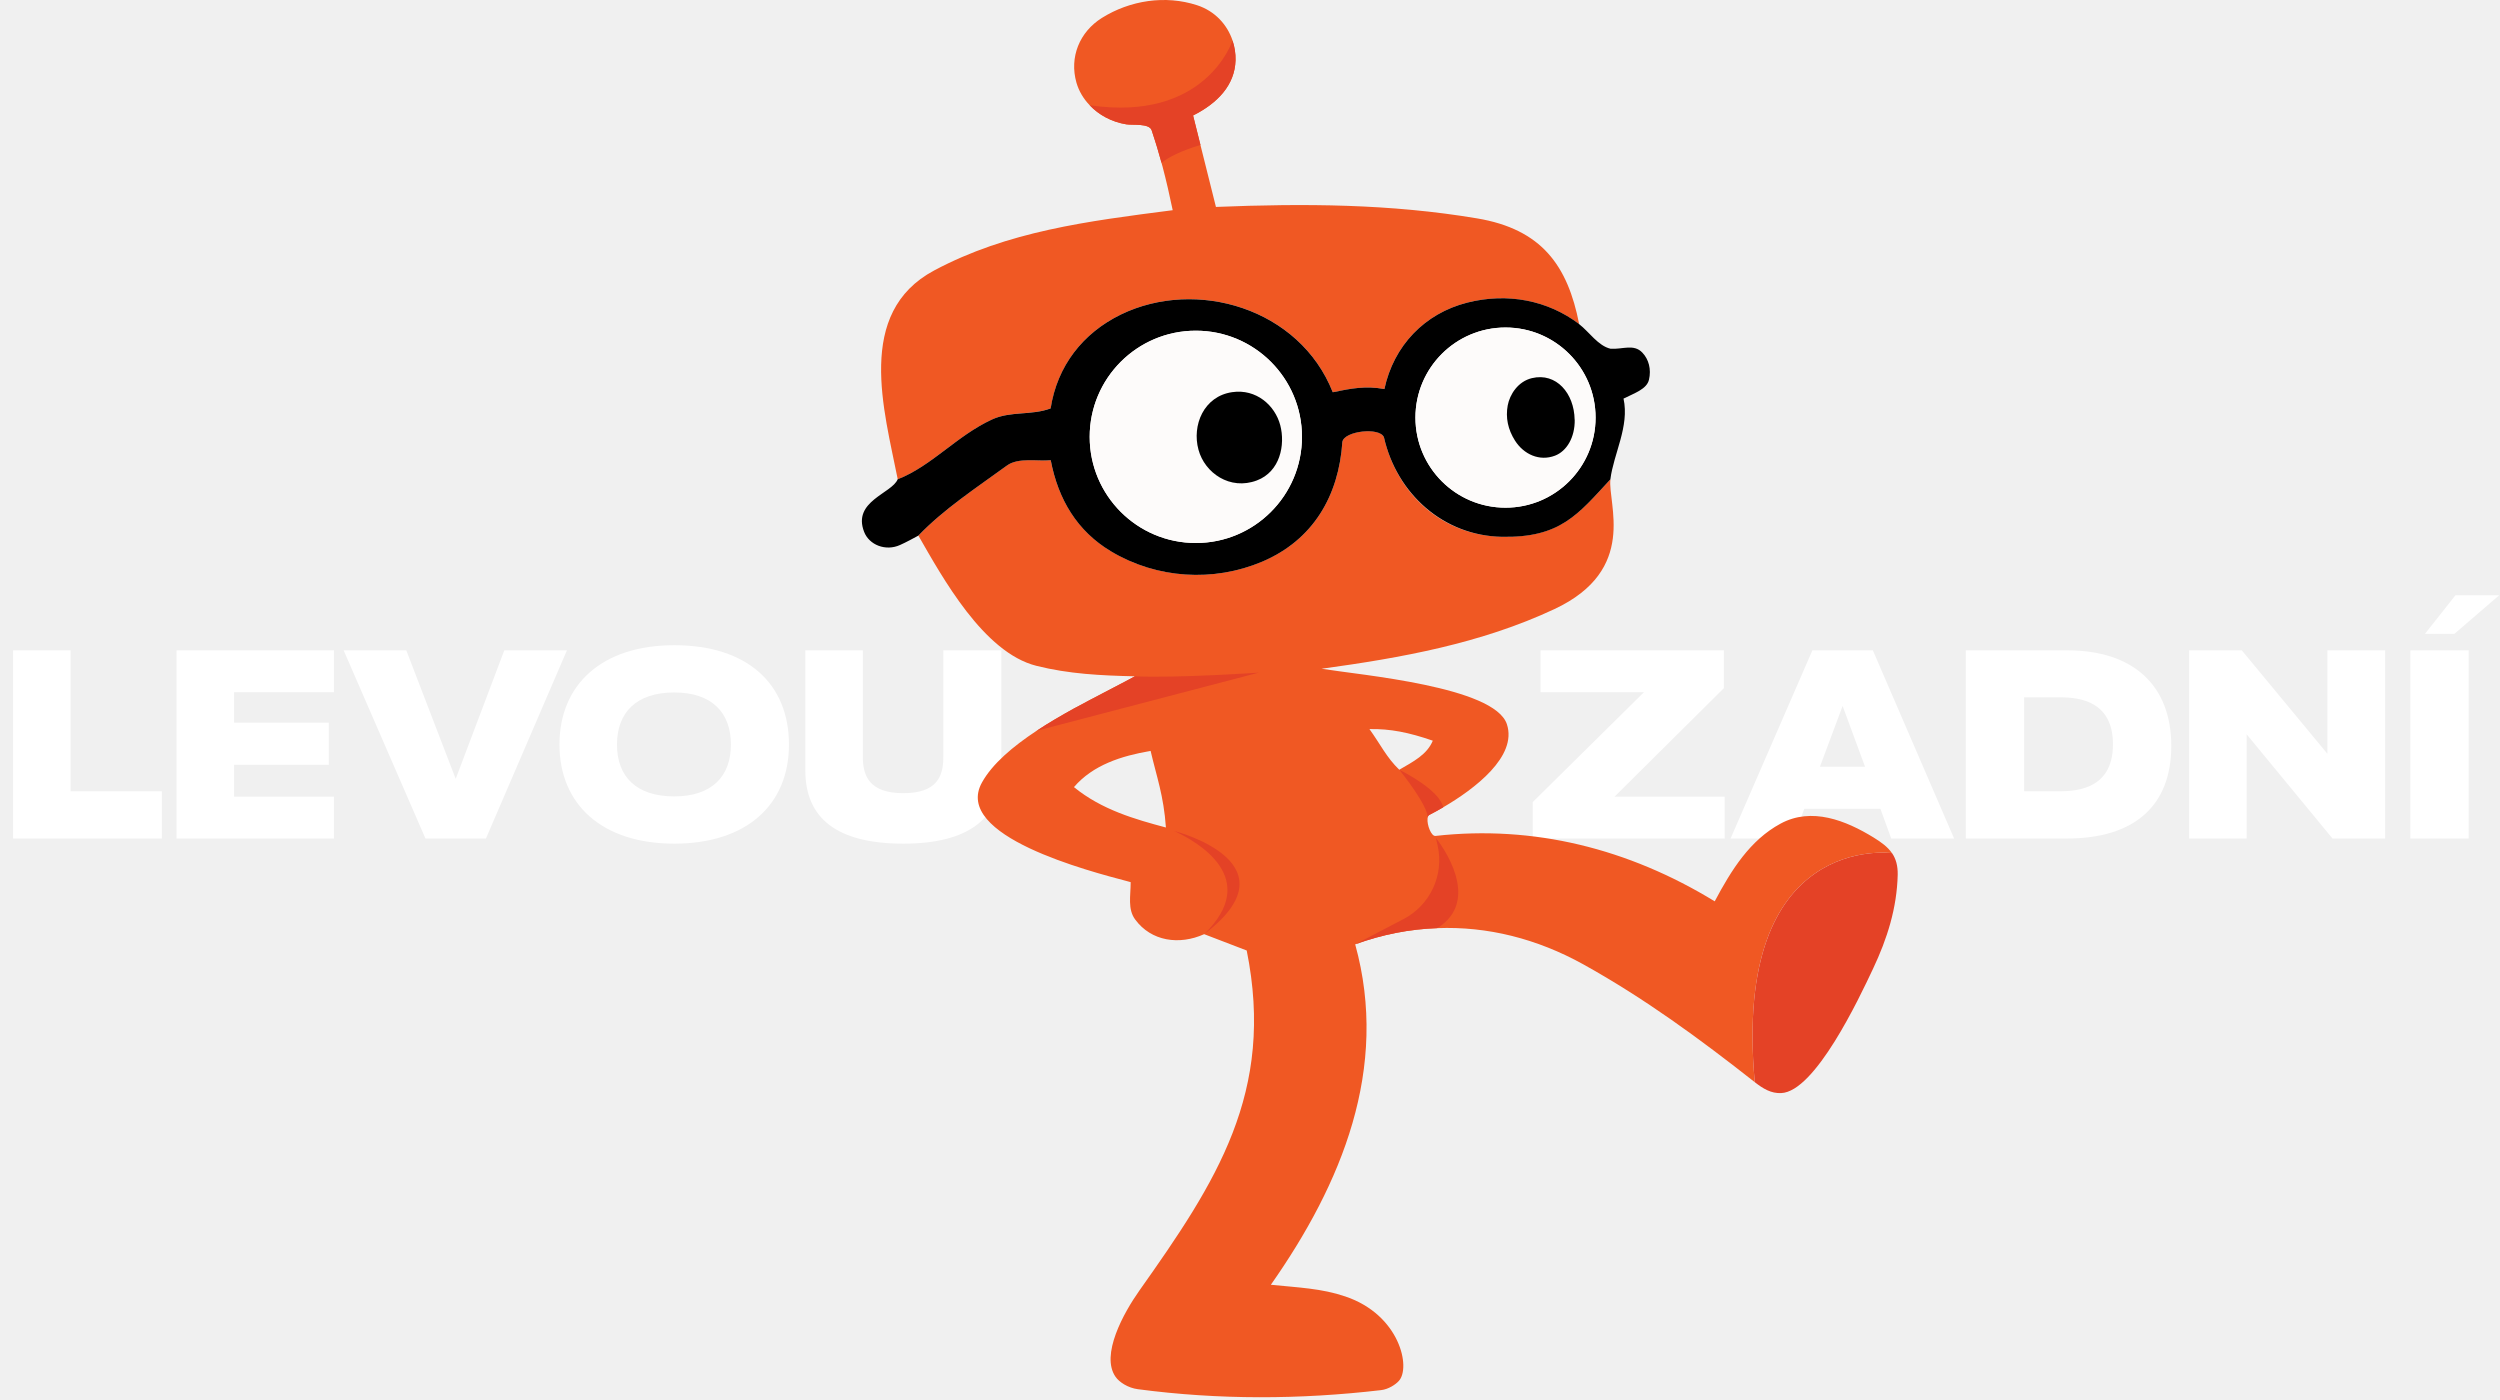
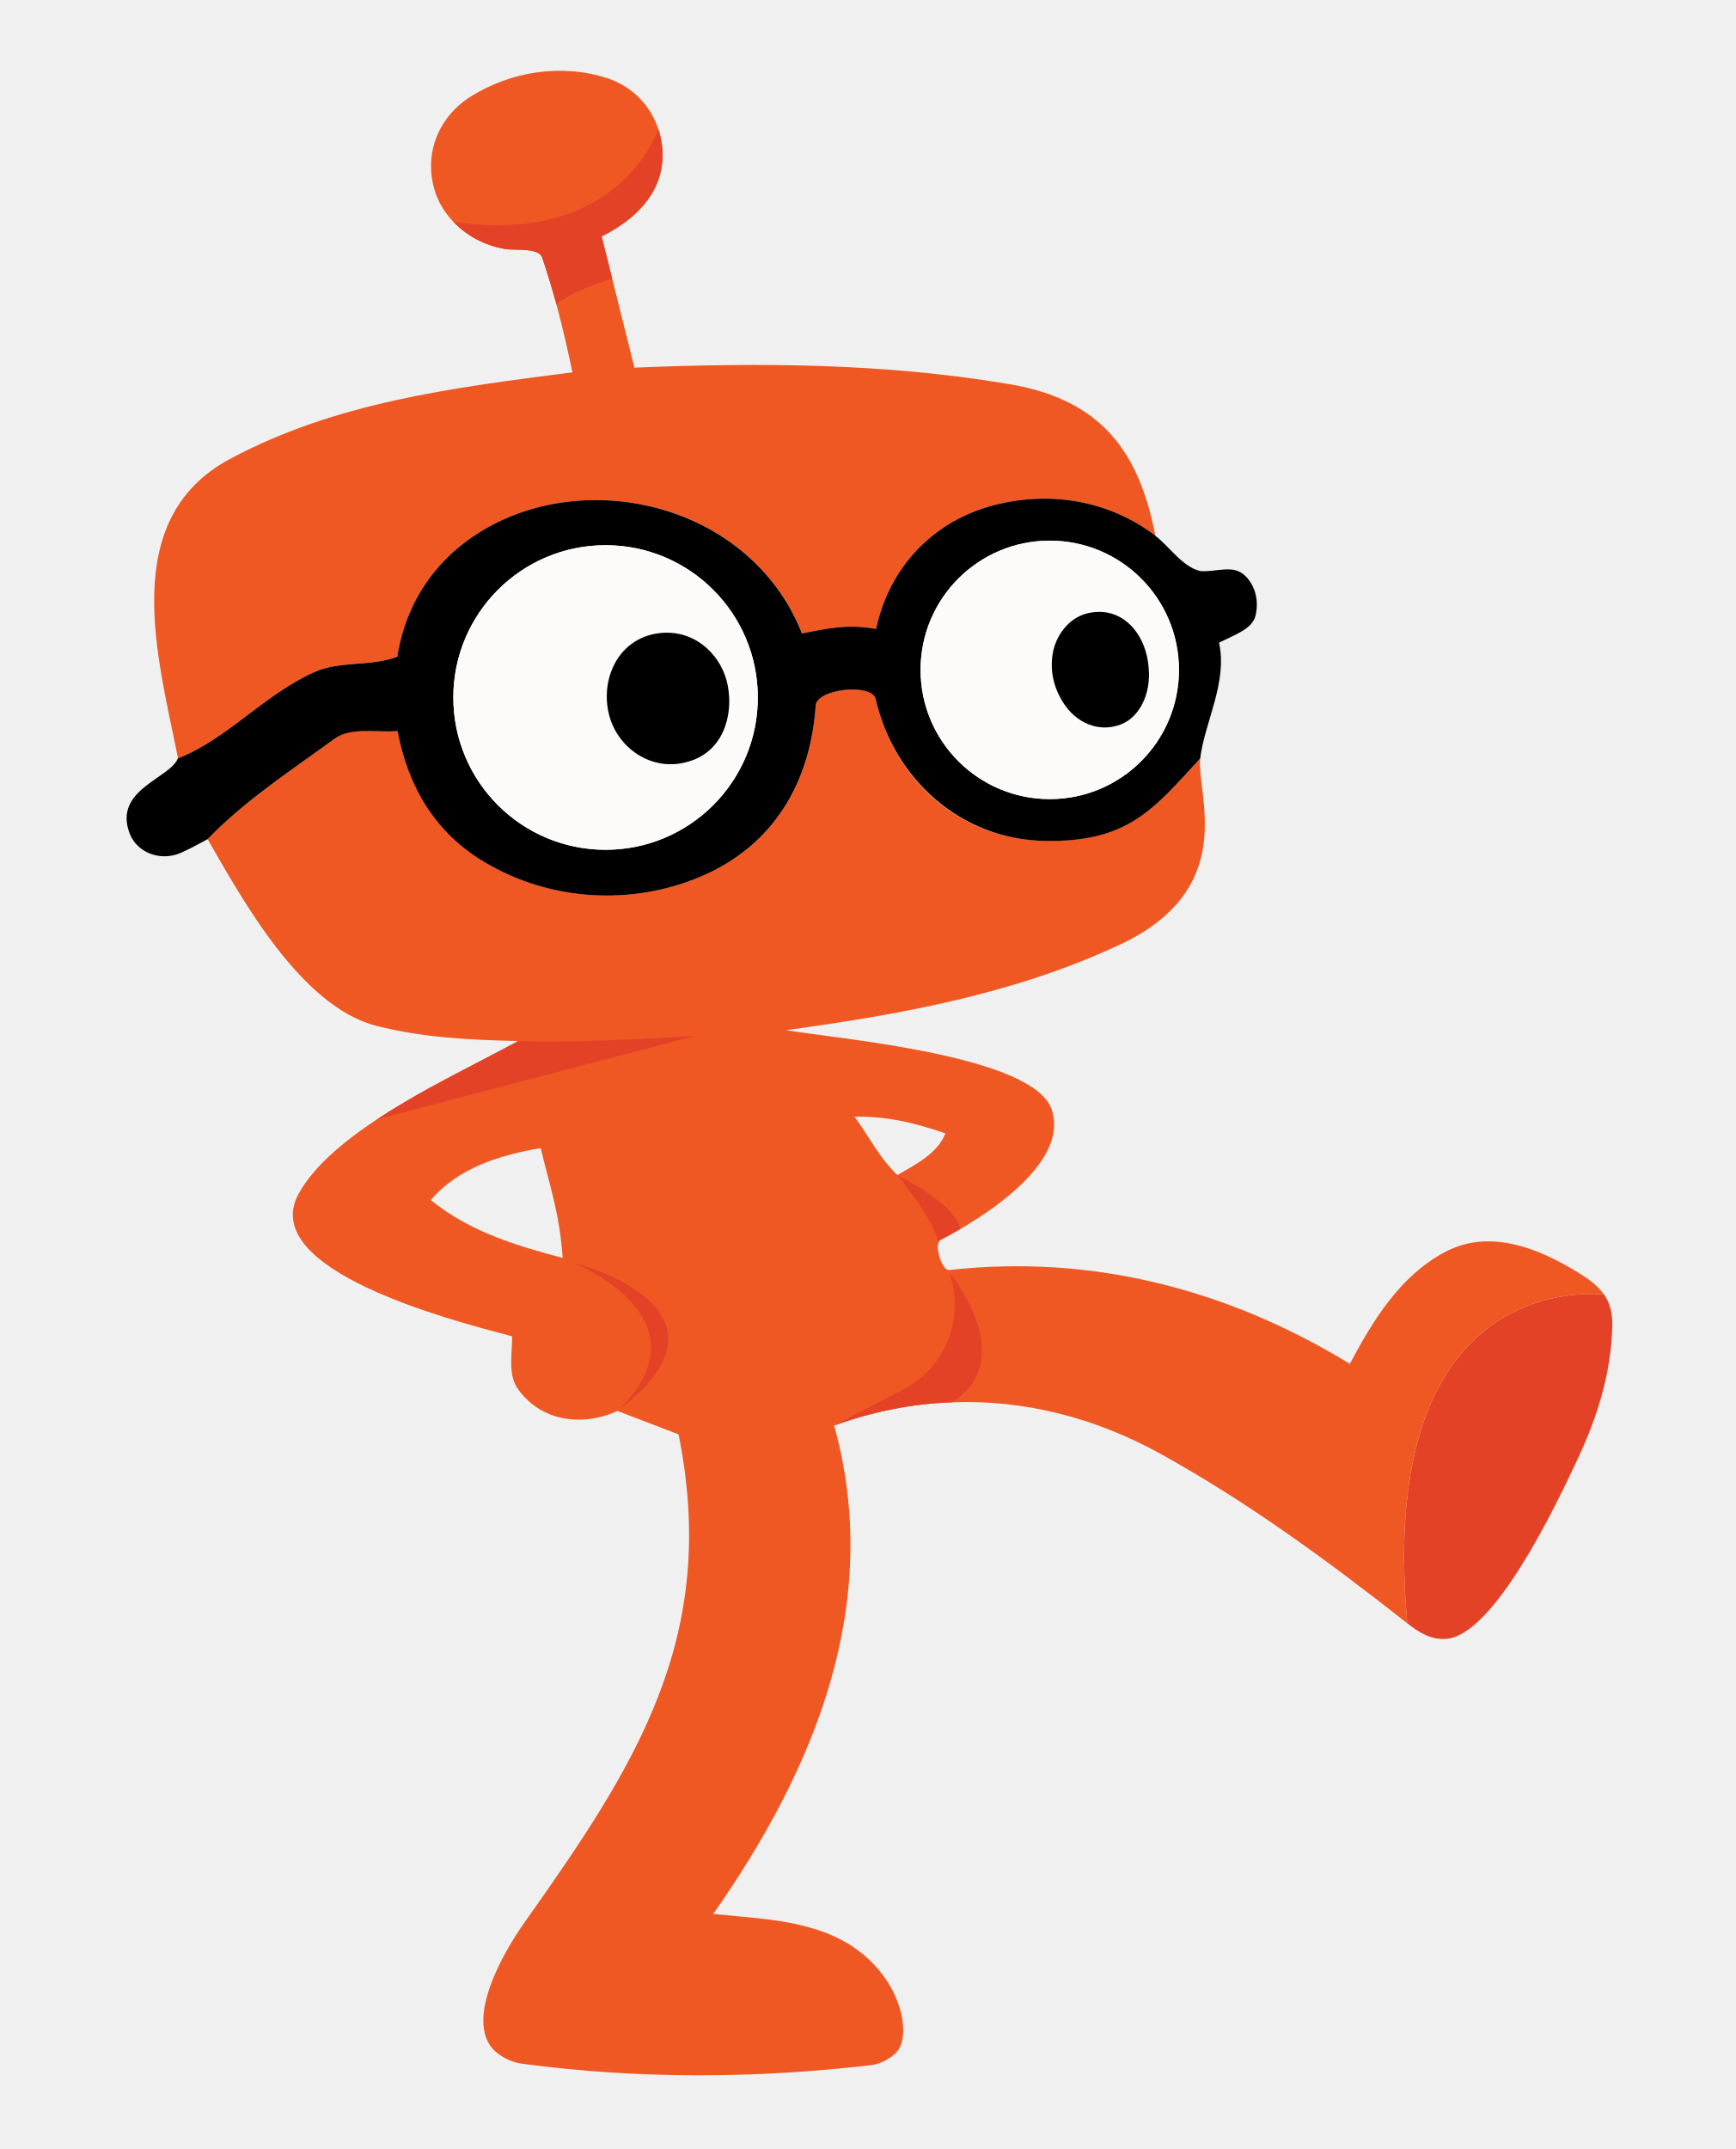
- <svg xmlns="http://www.w3.org/2000/svg" width="963" height="539" viewBox="0 0 963 539" fill="none">
-   <path d="M62.342 323H5.038V250.512H27.19V304.8H62.342V323ZM128.639 323H68.007V250.512H128.639V266.632H90.159V278.384H126.663V294.608H90.159V306.88H128.639V323ZM175.535 300.016L194.255 250.512H218.383L187.183 323H163.887L132.375 250.512H156.503L175.535 300.016ZM259.709 324.976C231.941 324.976 215.509 309.896 215.509 286.808C215.509 263.616 231.941 248.536 259.709 248.536C287.893 248.536 303.909 263.408 303.909 286.808C303.909 310 287.581 324.976 259.709 324.976ZM259.709 306.776C274.269 306.776 281.549 298.976 281.549 286.808C281.549 274.536 274.269 266.736 259.709 266.736C245.149 266.736 237.661 274.432 237.661 286.808C237.661 299.184 245.149 306.776 259.709 306.776ZM347.968 324.976C322.8 324.976 310.216 315.512 310.216 296.792V250.512H332.368V291.592C332.368 298.976 334.968 305.528 347.968 305.528C360.76 305.528 363.36 299.184 363.36 291.8V250.512H385.72V296.272C385.72 315.304 373.032 324.976 347.968 324.976Z" fill="white" />
-   <path d="M664.039 265.072L621.919 306.88H664.351V323H590.407V308.96L633.255 266.632H593.423V250.512H664.039V265.072ZM752.729 323H728.497L724.337 311.56H695.009L690.745 323H666.617L698.129 250.512H721.425L752.729 323ZM709.777 271.936L701.041 295.336H718.409L709.777 271.936ZM796.129 323H757.233V250.512H796.337C821.505 250.512 836.377 263.824 836.377 287.328C836.377 310.416 822.129 323 796.129 323ZM779.697 268.608V304.8H791.761C797.689 304.8 813.913 305.32 813.913 286.704C813.913 270.272 801.329 268.608 793.529 268.608H779.697ZM896.505 290.344V250.512H918.761V323H898.481L865.409 282.856V323H843.257V250.512H863.537L896.505 290.344ZM945.42 244.168H934.084L945.836 229.296H962.684L945.42 244.168ZM950.932 323H928.468V250.512H950.932V323Z" fill="white" />
-   <path d="M721.692 322.594C710.998 316.038 697.854 310.774 685.869 317.263C674.115 323.62 666.964 335.042 660.508 347.193C627.267 326.865 590.682 317.76 552.938 321.998C551.316 322.196 549.628 317.727 549.893 315.31C549.893 315.244 549.926 315.177 549.926 315.078C549.992 314.515 550.19 314.118 550.555 313.919C552.177 313.091 553.998 312.098 555.918 310.973C568.135 303.854 584.557 291.339 580.452 278.957C575.651 264.455 524.2 260.052 509.07 257.602C539.761 253.397 570.453 247.901 598.761 234.624C631.141 219.461 619.188 193.868 620.347 184.631C607.799 198.172 601.012 207.144 578.498 206.747C555.521 206.35 538.04 190.16 533.107 168.441C531.617 164.401 517.711 165.958 517.082 170.195C515.691 191.021 505.825 208.038 486.126 216.349C467.452 224.261 445.634 222.937 427.954 212.342C414.942 204.529 407.626 192.345 404.745 177.281C399.547 177.744 392.263 176.089 387.86 179.3C375.808 188.074 363.591 196.086 353.758 206.317C363.028 222.407 378.821 251.344 399.216 256.476C411.731 259.621 424.014 260.217 437.158 260.515C434.808 261.84 432.093 263.23 429.212 264.72L424.709 267.071C423.153 267.865 421.564 268.66 419.975 269.521C418.088 270.514 416.168 271.54 414.214 272.633L413.817 272.832C408.917 275.546 403.95 278.427 399.282 281.506C390.21 287.499 382.264 294.187 378.258 301.404C366.77 322.031 419.743 335.605 434.476 339.512C434.841 339.611 435.205 339.711 435.536 339.81C435.536 345.14 434.311 350.173 437.258 354.179C443.449 362.622 454.275 364.145 463.844 359.841L480.232 366.131C491.257 420.76 468.479 455.325 438.88 497.141C432.788 505.75 423.849 521.973 429.709 530.349C431.099 532.369 434.476 534.62 438.284 535.117C469.505 539.255 500.726 539.123 531.948 535.481C534.861 535.15 537.543 533.329 538.768 532.005C543.602 526.939 539.265 506.478 518.208 499.393C509.037 496.28 500.263 495.983 489.536 494.89C516.85 455.954 535.225 411.49 522.015 363.747C532.511 359.94 543.105 357.887 553.634 357.523C572.969 356.762 592.073 361.595 609.885 371.462C633.524 384.606 654.615 400.067 675.936 416.853C667.163 320.243 728.777 328.619 728.777 328.619C727.188 326.269 724.705 324.448 721.692 322.594ZM413.684 303.192C421.001 294.683 431.927 291.174 443.217 289.253C445.502 299.12 448.25 306.37 449.11 318.753C437.224 315.575 424.378 311.933 413.684 303.192ZM527.511 280.844C535.49 280.678 542.741 282.135 551.912 285.313C549.694 290.677 544.463 293.326 539 296.504C534.1 291.803 531.683 286.605 527.511 280.844Z" fill="#F05823" />
-   <path d="M608.295 124.87C596.244 115.699 580.716 112.653 565.221 116.56C548.733 120.732 536.847 133.18 533.271 149.867C526.087 148.543 520.558 149.602 513.373 151.092C500.56 118.613 460.764 107.124 431.827 121.129C417.127 128.247 407.261 140.961 404.745 157.283C397.394 160.097 389.382 158.243 382.231 161.554C368.623 167.779 358.989 179.433 345.811 184.631C340.58 158.111 329.323 120.467 359.849 104.177C388.157 89.08 418.816 85.206 451.725 80.968C450.5 75.075 449.242 69.579 447.819 64.182C446.56 59.481 445.203 54.879 443.614 50.177C442.654 47.429 436.33 48.29 433.847 47.893C428.152 46.966 423.252 44.251 419.743 40.543C417.326 38.027 415.571 35.047 414.644 31.835C411.863 22.068 415.803 12.335 424.444 6.905C435.304 0.117 448.878 -1.968 461.095 2.005C468.015 4.256 472.716 9.487 474.769 15.579C475.597 18.062 475.994 20.645 475.928 23.227C475.663 32.729 469.041 39.748 459.572 44.483L464.273 63.288L468.379 79.71C502.613 78.32 535.589 78.518 568.929 84.114C593.86 88.285 603.892 102.29 608.295 124.87Z" fill="#F05823" />
-   <path d="M608.296 124.87C612.07 127.75 615.613 133.279 620.414 134.339C624.983 134.637 629.353 132.352 632.631 135.829C635.081 138.378 636.14 142.252 635.18 146.291C634.319 149.867 629.783 151.357 625.38 153.542C627.731 164.236 621.539 174.797 620.314 184.664C607.799 198.205 601.012 207.211 578.498 206.78C555.985 206.35 538.04 190.193 533.107 168.474C531.617 164.434 517.711 165.991 517.082 170.228C515.692 191.021 505.825 208.038 486.126 216.382C467.453 224.261 445.634 222.97 427.954 212.375C414.909 204.562 407.626 192.378 404.745 177.28C399.547 177.777 392.263 176.122 387.86 179.333C375.808 188.107 363.591 196.086 353.758 206.317C351.97 207.277 349.09 208.866 346.706 209.925C341.177 212.442 334.82 209.925 332.867 204.893C328.232 193.04 343.594 190.093 345.779 184.631C358.956 179.466 368.624 167.778 382.198 161.554C389.35 158.276 397.362 160.097 404.712 157.316C407.228 140.994 417.095 128.28 431.828 121.129C460.765 107.124 500.561 118.645 513.374 151.092C520.525 149.602 526.088 148.542 533.272 149.867C536.848 133.18 548.734 120.731 565.222 116.56C580.717 112.653 596.211 115.666 608.296 124.837V124.87ZM614.62 160.859C614.62 141.689 599.092 126.161 579.922 126.161C560.752 126.161 545.224 141.689 545.224 160.859C545.224 180.029 560.752 195.556 579.922 195.556C599.092 195.556 614.62 180.029 614.62 160.859ZM501.521 168.275C501.521 145.695 483.212 127.386 460.632 127.386C438.052 127.386 419.743 145.695 419.743 168.275C419.743 190.855 438.052 209.164 460.632 209.164C483.212 209.164 501.521 190.855 501.521 168.275Z" fill="black" />
-   <path d="M501.522 168.275C501.522 190.855 483.213 209.164 460.633 209.164C438.053 209.164 419.744 190.855 419.744 168.275C419.744 145.695 438.053 127.386 460.633 127.386C483.213 127.386 501.522 145.695 501.522 168.275ZM484.14 185.061C493.013 181.717 495.198 171.487 493.145 163.772C491.093 156.058 483.875 149.668 474.638 151.059C463.679 152.681 459.11 163.839 461.659 173.242C464.209 182.644 473.81 188.968 484.14 185.061Z" fill="#FDFBFA" />
-   <path d="M614.62 160.859C614.62 180.029 599.092 195.557 579.922 195.557C560.752 195.557 545.225 180.029 545.225 160.859C545.225 141.689 560.752 126.161 579.922 126.161C599.092 126.161 614.62 141.689 614.62 160.859ZM606.575 161.62C606.376 151.555 599.522 143.411 590.12 145.662C584.723 146.953 581.611 151.92 580.816 156.124C579.889 160.859 580.916 165.461 583.597 169.699C587.007 175.062 593.066 177.777 598.993 175.526C603.462 173.837 606.74 168.474 606.608 161.62H606.575Z" fill="#FDFBFA" />
-   <path d="M484.14 185.061C473.81 188.968 464.076 182.181 461.659 173.242C459.077 163.839 463.679 152.648 474.638 151.059C483.875 149.701 491.126 156.125 493.145 163.773C495.165 171.421 493.046 181.717 484.14 185.061Z" fill="black" />
-   <path d="M606.574 161.62C606.706 168.474 603.462 173.837 598.959 175.526C593.033 177.777 586.974 175.062 583.564 169.699C580.882 165.461 579.889 160.892 580.782 156.124C581.577 151.953 584.722 146.953 590.086 145.662C599.522 143.411 606.375 151.555 606.541 161.62H606.574Z" fill="black" />
-   <path d="M730.996 336.93C730.698 349.776 726.957 361.595 721.527 373.084C716.031 384.804 699.146 420.528 686.101 421.058C682.261 421.224 679.181 419.403 675.937 416.853C667.163 320.243 728.778 328.619 728.778 328.619H728.811C730.268 330.771 731.062 333.387 730.996 336.93Z" fill="#E44226" />
-   <path d="M484.901 259.092L399.282 281.506C403.951 278.427 408.917 275.547 413.817 272.832L414.214 272.633L424.71 267.071L429.212 264.72L437.158 260.515C453.845 261.244 484.901 259.092 484.901 259.092Z" fill="#E44226" />
-   <path d="M463.844 359.841C485.96 338.32 461.361 324.282 452.256 320.078C454.606 320.673 499.303 332.957 463.844 359.841Z" fill="#E44226" />
-   <path d="M553.633 357.523C543.105 357.887 532.51 359.94 522.015 363.748L540.655 354.014C550.918 348.65 556.282 337.095 553.799 325.805L553.103 322.759C555.057 325.242 571.148 346.63 553.633 357.523Z" fill="#E44226" />
-   <path d="M459.573 44.483L462.421 55.839C454.938 58.09 450.303 60.474 447.423 62.692C446.264 58.487 445.039 54.382 443.615 50.177C442.655 47.429 436.331 48.29 433.848 47.893C428.153 46.966 423.253 44.251 419.744 40.543C464.076 47.065 474.472 16.473 474.77 15.612C475.598 18.062 475.995 20.645 475.929 23.227C475.664 32.729 469.042 39.748 459.573 44.483Z" fill="#E44226" />
-   <path d="M555.918 310.973C553.998 312.098 552.177 313.091 550.555 313.919C550.19 314.118 549.992 314.515 549.926 315.078C550.257 310.509 539.695 297.365 539.033 296.537C539.96 296.968 554.495 304.218 555.918 310.973Z" fill="#E44226" />
+ <svg xmlns="http://www.w3.org/2000/svg" width="466" height="577" viewBox="0 0 466 577" fill="none">
+   <path d="M423.692 341.594C412.998 335.038 399.854 329.774 387.869 336.263C376.115 342.62 368.964 354.042 362.508 366.193C329.267 345.865 292.682 336.76 254.939 340.998C253.316 341.196 251.628 336.727 251.893 334.31C251.893 334.243 251.926 334.177 251.926 334.078C251.992 333.515 252.191 333.118 252.555 332.919C254.177 332.091 255.998 331.098 257.918 329.972C270.135 322.854 286.557 310.339 282.452 297.957C277.651 283.455 226.2 279.052 211.07 276.602C241.761 272.397 272.453 266.901 300.761 253.624C333.141 238.461 321.188 212.868 322.347 203.631C309.799 217.172 303.012 226.144 280.498 225.747C257.521 225.35 240.04 209.16 235.107 187.441C233.617 183.401 219.711 184.957 219.082 189.195C217.692 210.021 207.825 227.038 188.126 235.349C169.453 243.261 147.634 241.937 129.954 231.342C116.943 223.529 109.626 211.345 106.745 196.281C101.547 196.744 94.263 195.089 89.86 198.3C77.808 207.074 65.591 215.086 55.758 225.317C65.028 241.407 80.821 270.344 101.216 275.476C113.731 278.621 126.014 279.217 139.158 279.515C136.808 280.84 134.093 282.23 131.212 283.72L126.71 286.071C125.153 286.865 123.564 287.66 121.975 288.521C120.088 289.514 118.168 290.54 116.214 291.633L115.817 291.832C110.917 294.546 105.951 297.427 101.282 300.506C92.21 306.499 84.264 313.186 80.258 320.404C68.77 341.031 121.743 354.605 136.477 358.512C136.841 358.611 137.205 358.711 137.536 358.81C137.536 364.14 136.311 369.173 139.258 373.179C145.449 381.622 156.275 383.145 165.844 378.841L182.232 385.131C193.257 439.76 170.479 474.325 140.88 516.141C134.788 524.749 125.849 540.973 131.709 549.349C133.099 551.369 136.477 553.62 140.284 554.117C171.505 558.255 202.727 558.123 233.948 554.481C236.861 554.15 239.543 552.329 240.768 551.004C245.602 545.939 241.265 525.478 220.208 518.393C211.037 515.28 202.263 514.983 191.536 513.89C218.85 474.954 237.226 430.49 224.015 382.747C234.511 378.94 245.105 376.887 255.634 376.523C274.969 375.761 294.073 380.595 311.885 390.462C335.525 403.606 356.615 419.067 377.936 435.853C369.163 339.243 430.777 347.619 430.777 347.619C429.188 345.269 426.705 343.448 423.692 341.594ZM115.684 322.192C123.001 313.683 133.927 310.174 145.217 308.253C147.502 318.12 150.25 325.37 151.11 337.753C139.225 334.575 126.378 330.933 115.684 322.192ZM229.511 299.844C237.49 299.678 244.741 301.135 253.912 304.313C251.694 309.677 246.463 312.326 241 315.504C236.1 310.803 233.683 305.605 229.511 299.844Z" fill="#F05823" />
+   <path d="M310.295 143.87C298.244 134.699 282.716 131.653 267.221 135.56C250.733 139.732 238.847 152.18 235.271 168.867C228.087 167.543 222.558 168.602 215.373 170.092C202.56 137.613 162.764 126.124 133.827 140.129C119.127 147.247 109.261 159.961 106.745 176.283C99.394 179.097 91.382 177.243 84.231 180.554C70.623 186.779 60.989 198.433 47.812 203.631C42.58 177.111 31.323 139.467 61.849 123.177C90.157 108.08 120.816 104.206 153.725 99.968C152.5 94.075 151.242 88.579 149.819 83.182C148.56 78.481 147.203 73.879 145.614 69.177C144.654 66.429 138.33 67.29 135.847 66.893C130.152 65.966 125.252 63.251 121.743 59.543C119.326 57.027 117.571 54.047 116.644 50.835C113.863 41.068 117.803 31.334 126.444 25.905C137.304 19.117 150.878 17.032 163.095 21.005C170.015 23.256 174.716 28.487 176.769 34.579C177.597 37.062 177.994 39.645 177.928 42.227C177.663 51.729 171.041 58.748 161.572 63.483L166.273 82.288L170.379 98.71C204.613 97.32 237.589 97.518 270.929 103.114C295.86 107.285 305.892 121.29 310.295 143.87Z" fill="#F05823" />
+   <path d="M310.296 143.87C314.07 146.75 317.613 152.279 322.414 153.339C326.983 153.637 331.353 151.352 334.631 154.829C337.081 157.378 338.14 161.252 337.18 165.291C336.319 168.867 331.783 170.357 327.38 172.542C329.731 183.236 323.539 193.797 322.314 203.664C309.799 217.205 303.012 226.211 280.498 225.78C257.985 225.35 240.04 209.193 235.107 187.474C233.617 183.435 219.711 184.991 219.082 189.228C217.692 210.021 207.825 227.038 188.126 235.382C169.453 243.261 147.634 241.97 129.954 231.376C116.909 223.562 109.626 211.378 106.745 196.281C101.547 196.777 94.263 195.122 89.86 198.333C77.808 207.107 65.591 215.086 55.758 225.317C53.97 226.277 51.09 227.866 48.706 228.925C43.177 231.442 36.82 228.926 34.867 223.893C30.232 212.04 45.594 209.094 47.779 203.631C60.956 198.466 70.624 186.778 84.198 180.554C91.35 177.276 99.362 179.097 106.712 176.316C109.228 159.994 119.095 147.28 133.828 140.129C162.765 126.124 202.561 137.646 215.374 170.092C222.525 168.602 228.088 167.542 235.272 168.867C238.848 152.18 250.734 139.731 267.222 135.56C282.717 131.653 298.211 134.666 310.296 143.837V143.87ZM316.62 179.859C316.62 160.689 301.092 145.161 281.922 145.161C262.752 145.161 247.224 160.689 247.224 179.859C247.224 199.029 262.752 214.556 281.922 214.556C301.092 214.556 316.62 199.029 316.62 179.859ZM203.521 187.275C203.521 164.695 185.212 146.386 162.632 146.386C140.052 146.386 121.743 164.695 121.743 187.275C121.743 209.855 140.052 228.164 162.632 228.164C185.212 228.164 203.521 209.855 203.521 187.275Z" fill="black" />
+   <path d="M203.522 187.275C203.522 209.855 185.213 228.164 162.633 228.164C140.053 228.164 121.744 209.855 121.744 187.275C121.744 164.695 140.053 146.386 162.633 146.386C185.213 146.386 203.522 164.695 203.522 187.275ZM186.14 204.061C195.013 200.717 197.198 190.487 195.145 182.772C193.093 175.058 185.875 168.668 176.638 170.059C165.679 171.681 161.11 182.839 163.659 192.241C166.209 201.644 175.81 207.968 186.14 204.061Z" fill="#FDFBFA" />
+   <path d="M316.62 179.859C316.62 199.029 301.092 214.557 281.922 214.557C262.752 214.557 247.225 199.029 247.225 179.859C247.225 160.689 262.752 145.161 281.922 145.161C301.092 145.161 316.62 160.689 316.62 179.859ZM308.575 180.62C308.376 170.555 301.522 162.411 292.12 164.662C286.723 165.953 283.611 170.92 282.816 175.124C281.889 179.859 282.915 184.461 285.597 188.699C289.007 194.062 295.066 196.777 300.993 194.526C305.462 192.837 308.74 187.474 308.608 180.62H308.575Z" fill="#FDFBFA" />
+   <path d="M186.14 204.061C175.81 207.968 166.076 201.181 163.659 192.242C161.077 182.839 165.679 171.648 176.638 170.059C185.875 168.701 193.126 175.124 195.145 182.773C197.165 190.421 195.046 200.717 186.14 204.061Z" fill="black" />
+   <path d="M308.574 180.62C308.706 187.474 305.462 192.837 300.959 194.526C295.032 196.777 288.974 194.062 285.563 188.699C282.882 184.461 281.888 179.892 282.782 175.124C283.577 170.953 286.722 165.953 292.086 164.662C301.522 162.411 308.375 170.555 308.541 180.62H308.574Z" fill="black" />
+   <path d="M432.996 355.93C432.698 368.776 428.957 380.595 423.527 392.084C418.031 403.804 401.146 439.529 388.101 440.058C384.261 440.224 381.181 438.403 377.937 435.853C369.163 339.243 430.778 347.619 430.778 347.619H430.811C432.268 349.772 433.062 352.387 432.996 355.93Z" fill="#E44226" />
+   <path d="M186.901 278.092L101.282 300.506C105.951 297.427 110.917 294.547 115.817 291.832L116.214 291.633L126.71 286.071L131.212 283.72L139.158 279.515C155.845 280.244 186.901 278.092 186.901 278.092Z" fill="#E44226" />
+   <path d="M165.844 378.841C187.96 357.32 163.361 343.282 154.256 339.078C156.606 339.673 201.303 351.957 165.844 378.841Z" fill="#E44226" />
+   <path d="M255.633 376.523C245.105 376.887 234.51 378.94 224.015 382.748L242.655 373.014C252.918 367.65 258.282 356.095 255.799 344.805L255.104 341.759C257.057 344.242 273.148 365.63 255.633 376.523Z" fill="#E44226" />
+   <path d="M161.573 63.483L164.421 74.839C156.938 77.09 152.303 79.474 149.423 81.692C148.264 77.488 147.039 73.382 145.615 69.177C144.655 66.429 138.331 67.29 135.848 66.893C130.153 65.966 125.253 63.251 121.744 59.543C166.076 66.065 176.472 35.473 176.77 34.612C177.598 37.062 177.995 39.645 177.929 42.227C177.664 51.729 171.042 58.748 161.573 63.483Z" fill="#E44226" />
+   <path d="M257.918 329.973C255.998 331.098 254.177 332.091 252.555 332.919C252.19 333.118 251.992 333.515 251.926 334.078C252.257 329.509 241.695 316.365 241.033 315.537C241.96 315.968 256.495 323.218 257.918 329.973Z" fill="#E44226" />
</svg>
